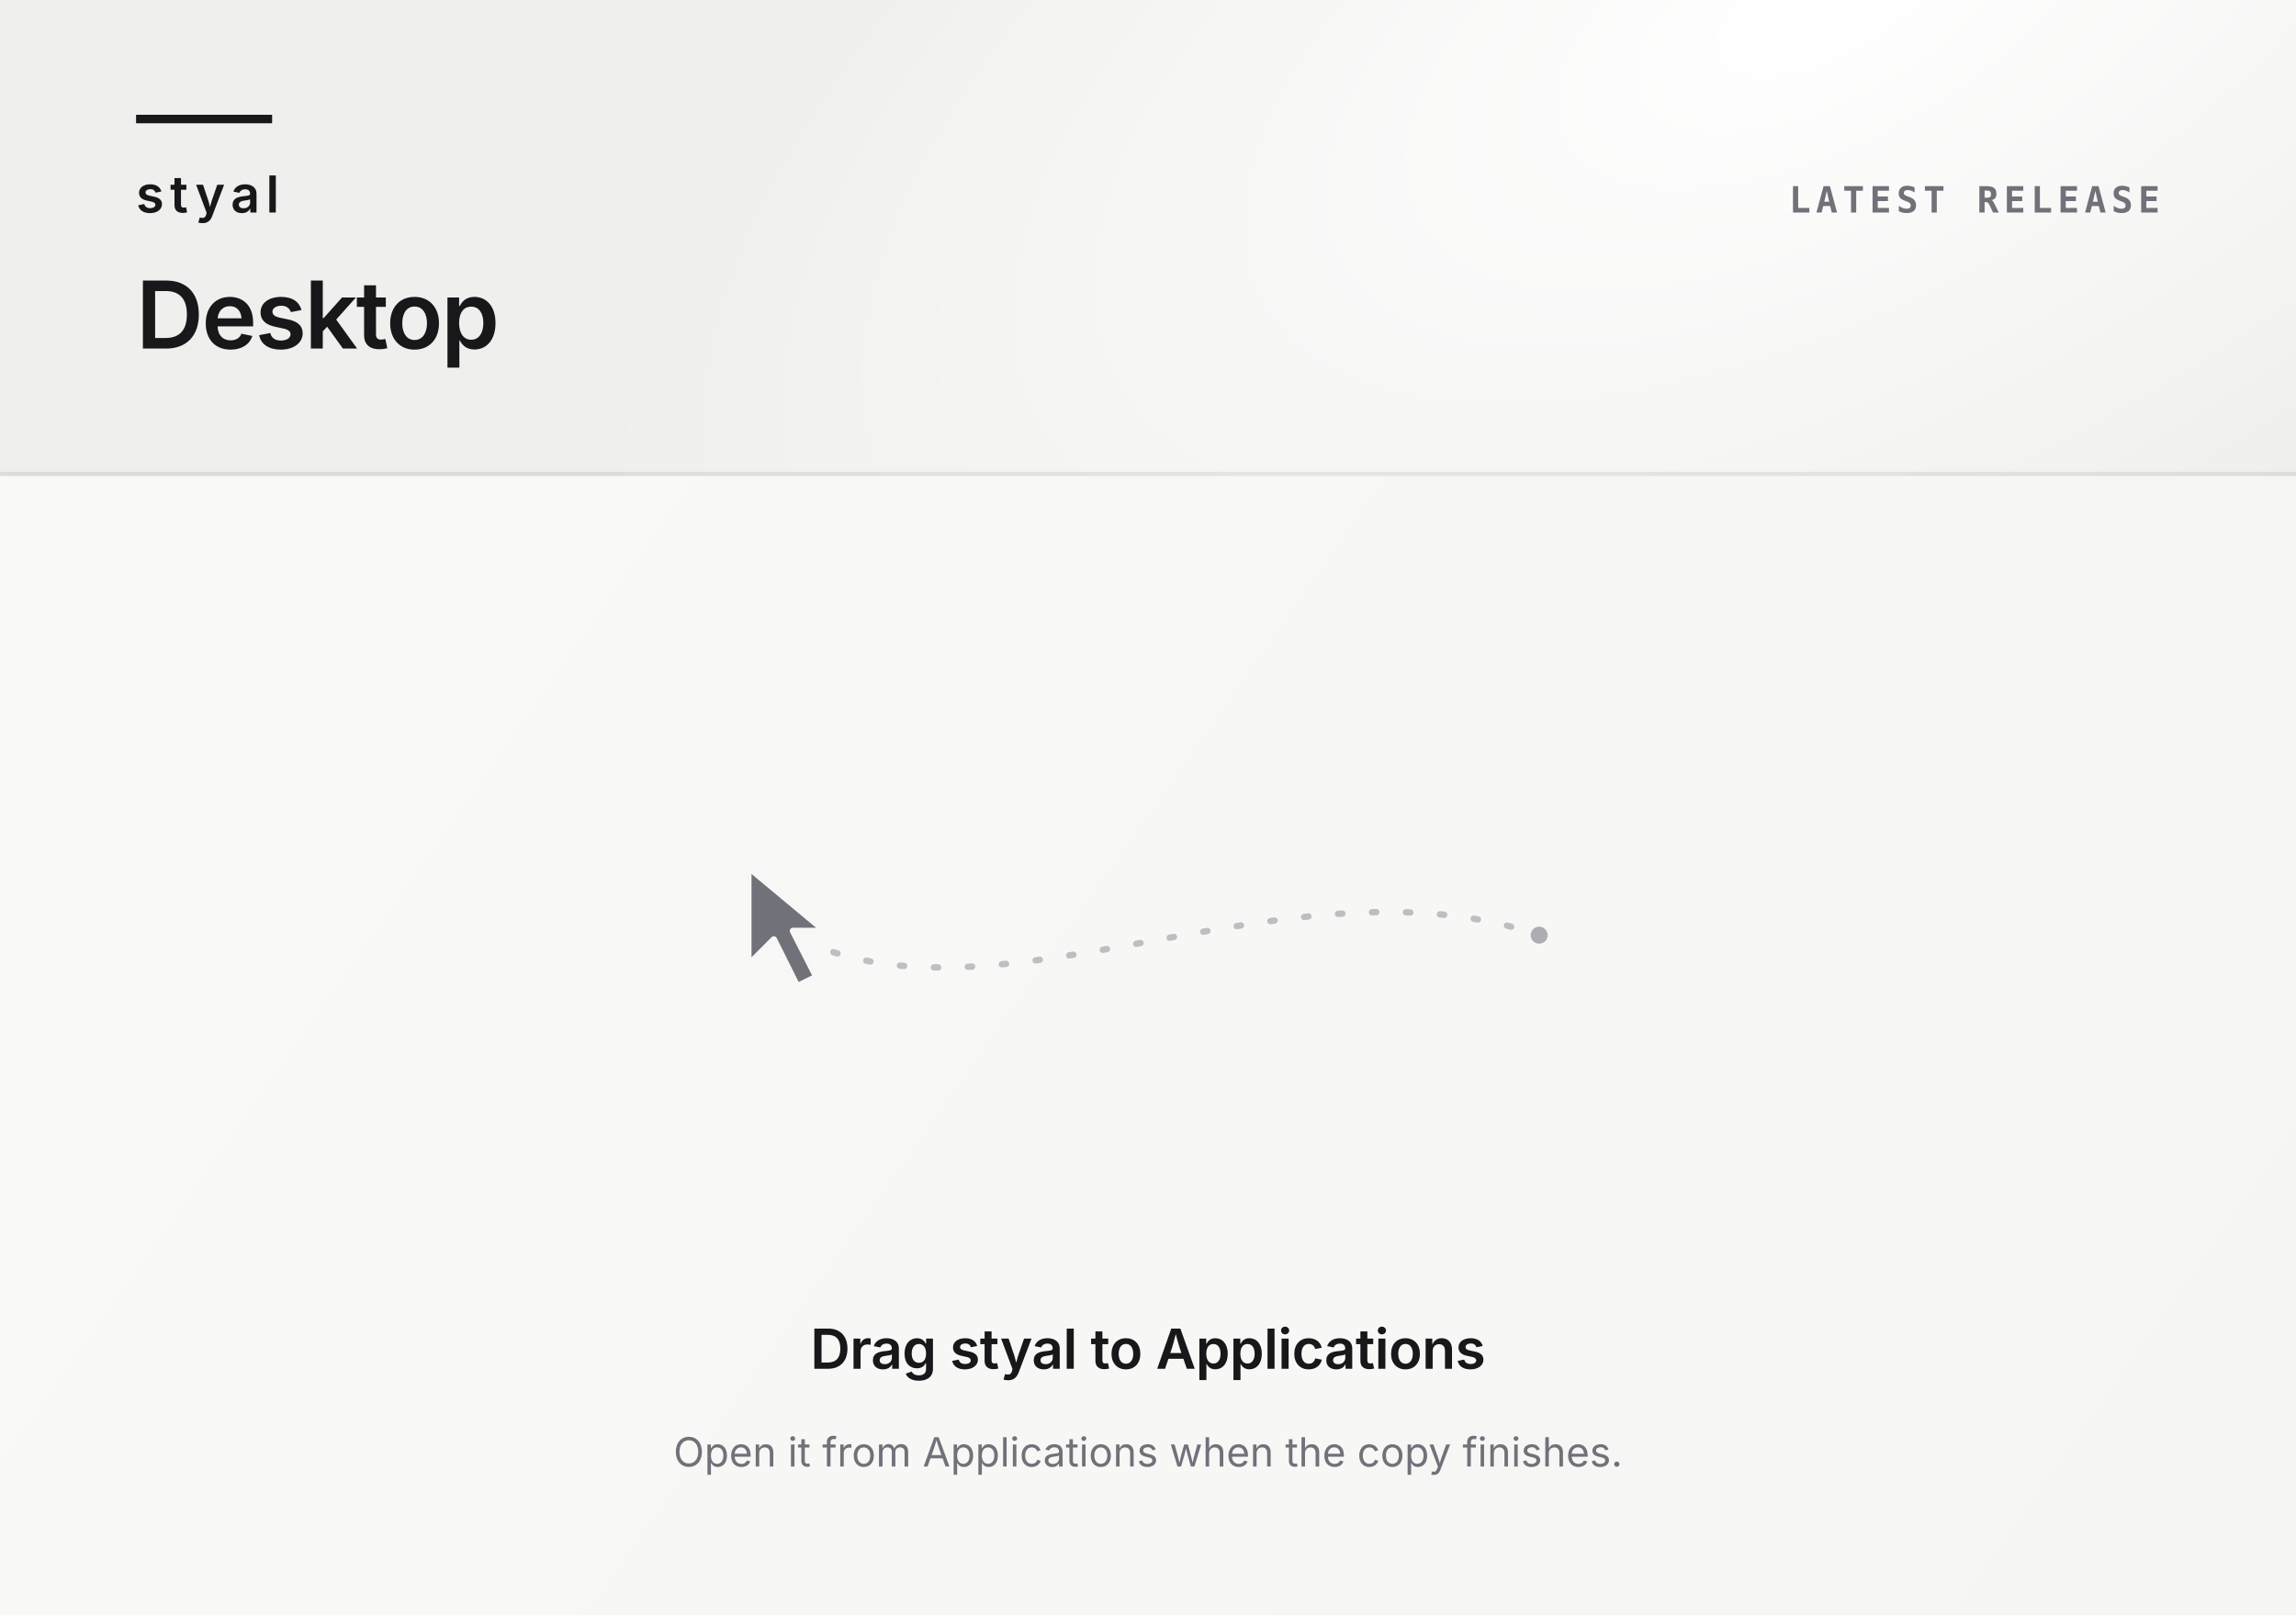
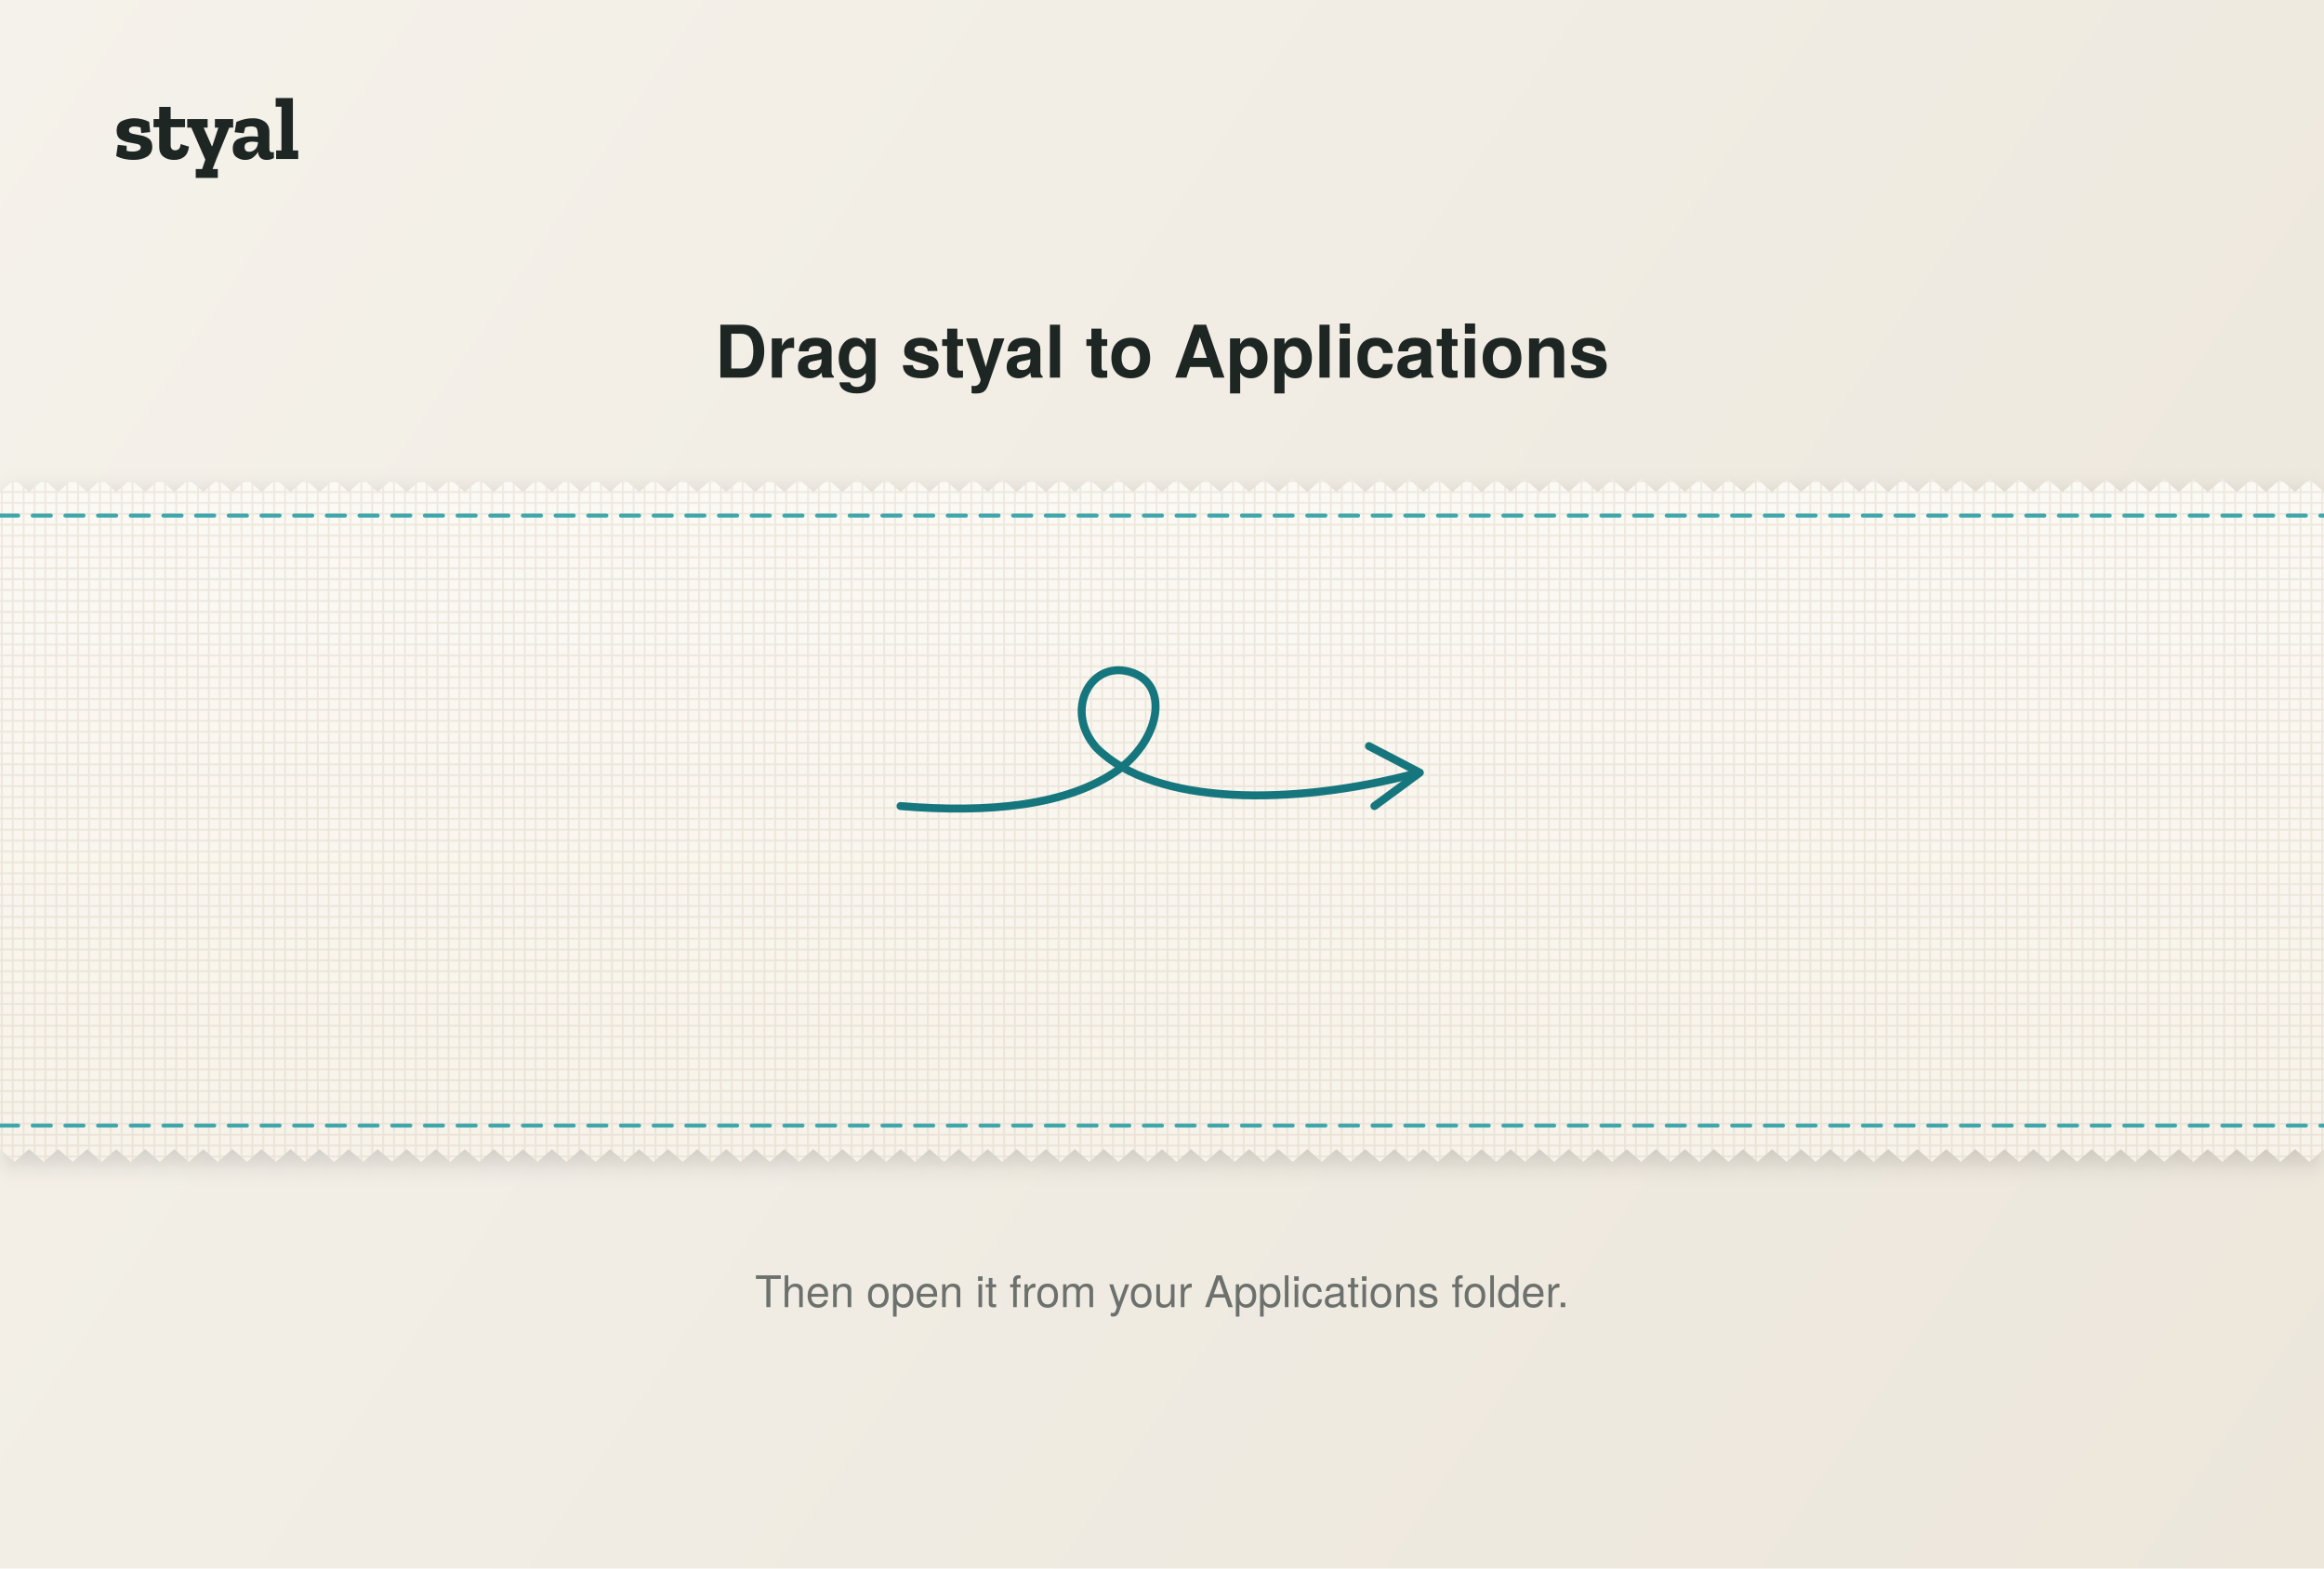
- <svg xmlns="http://www.w3.org/2000/svg" width="1080" height="760" viewBox="0 0 540 380" fill="none">
+ <svg xmlns="http://www.w3.org/2000/svg" width="1280" height="864" viewBox="0 0 640 432" fill="none">
  <defs>
-     <linearGradient id="latest-surface" x1="0" y1="0" x2="540" y2="380" gradientUnits="userSpaceOnUse">
-       <stop stop-color="#FAFAF9" />
-       <stop offset="1" stop-color="#F5F5F4" />
+     <linearGradient id="ground" x1="0" y1="0" x2="640" y2="432" gradientUnits="userSpaceOnUse">
+       <stop stop-color="#F5F2EB" />
+       <stop offset="1" stop-color="#ECE6DB" />
    </linearGradient>
-     <radialGradient id="latest-light" cx="0" cy="0" r="1" gradientUnits="userSpaceOnUse" gradientTransform="translate(430 0) rotate(152) scale(320 150)">
-       <stop stop-color="#FFFFFF" />
-       <stop offset="1" stop-color="#FFFFFF" stop-opacity="0" />
-     </radialGradient>
+     <linearGradient id="cloth" x1="0" y1="132" x2="0" y2="320" gradientUnits="userSpaceOnUse">
+       <stop stop-color="#FBF9F4" />
+       <stop offset="1" stop-color="#F7F3EA" />
+     </linearGradient>
+     <pattern id="weave" width="3" height="3" patternUnits="userSpaceOnUse">
+       <path d="M0 0.5H3M0.5 0V3" stroke="#B9A98E33" stroke-width="0.5" />
+     </pattern>
+     <filter id="soft" x="-10%" y="-20%" width="120%" height="140%">
+       <feGaussianBlur stdDeviation="3" />
+     </filter>
  </defs>
-   <rect width="540" height="380" fill="url(#latest-surface)" />
-   <rect width="540" height="112" fill="#EFEFED" />
-   <rect width="540" height="112" fill="url(#latest-light)" />
-   <path d="M0 111.5H540" stroke="#18181B" stroke-opacity="0.08" />
-   <path d="M32 28H64" stroke="#18181B" stroke-width="2" />
-   <g font-family="-apple-system, BlinkMacSystemFont, sans-serif" fill="#18181B">
-     <text x="32" y="50" font-size="12" font-weight="600" letter-spacing="1.4">styal</text>
-     <text x="32" y="82" font-size="22" font-weight="600" letter-spacing="-0.45">Desktop</text>
-     <text x="508" y="50" text-anchor="end" font-family="ui-monospace, SFMono-Regular, Menlo, monospace" font-size="8.5" font-weight="600" letter-spacing="1.2" fill="#71717A">LATEST RELEASE</text>
+   <rect width="640" height="432" fill="url(#ground)" />
+   <path d="M-4 135.5L-4 132L0 135.5L4 132L8 135.5L12 132L16 135.5L20 132L24 135.5L28 132L32 135.5L36 132L40 135.5L44 132L48 135.5L52 132L56 135.5L60 132L64 135.5L68 132L72 135.5L76 132L80 135.5L84 132L88 135.5L92 132L96 135.5L100 132L104 135.5L108 132L112 135.5L116 132L120 135.5L124 132L128 135.5L132 132L136 135.5L140 132L144 135.5L148 132L152 135.5L156 132L160 135.5L164 132L168 135.5L172 132L176 135.5L180 132L184 135.5L188 132L192 135.5L196 132L200 135.5L204 132L208 135.5L212 132L216 135.5L220 132L224 135.5L228 132L232 135.5L236 132L240 135.5L244 132L248 135.5L252 132L256 135.5L260 132L264 135.5L268 132L272 135.5L276 132L280 135.5L284 132L288 135.5L292 132L296 135.5L300 132L304 135.5L308 132L312 135.5L316 132L320 135.5L324 132L328 135.5L332 132L336 135.5L340 132L344 135.5L348 132L352 135.5L356 132L360 135.5L364 132L368 135.5L372 132L376 135.5L380 132L384 135.5L388 132L392 135.5L396 132L400 135.5L404 132L408 135.5L412 132L416 135.5L420 132L424 135.5L428 132L432 135.5L436 132L440 135.5L444 132L448 135.5L452 132L456 135.5L460 132L464 135.5L468 132L472 135.5L476 132L480 135.5L484 132L488 135.5L492 132L496 135.5L500 132L504 135.5L508 132L512 135.5L516 132L520 135.5L524 132L528 135.5L532 132L536 135.5L540 132L544 135.5L548 132L552 135.5L556 132L560 135.5L564 132L568 135.5L572 132L576 135.5L580 132L584 135.5L588 132L592 135.5L596 132L600 135.5L604 132L608 135.5L612 132L616 135.5L620 132L624 135.5L628 132L632 135.5L636 132L640 135.5L644 132L648 135.5L648 316.5L644 320L640 316.5L636 320L632 316.5L628 320L624 316.5L620 320L616 316.5L612 320L608 316.5L604 320L600 316.5L596 320L592 316.5L588 320L584 316.5L580 320L576 316.5L572 320L568 316.5L564 320L560 316.5L556 320L552 316.5L548 320L544 316.5L540 320L536 316.5L532 320L528 316.5L524 320L520 316.5L516 320L512 316.5L508 320L504 316.5L500 320L496 316.5L492 320L488 316.5L484 320L480 316.5L476 320L472 316.5L468 320L464 316.5L460 320L456 316.5L452 320L448 316.5L444 320L440 316.5L436 320L432 316.5L428 320L424 316.5L420 320L416 316.5L412 320L408 316.5L404 320L400 316.5L396 320L392 316.5L388 320L384 316.5L380 320L376 316.5L372 320L368 316.5L364 320L360 316.5L356 320L352 316.5L348 320L344 316.5L340 320L336 316.5L332 320L328 316.5L324 320L320 316.5L316 320L312 316.5L308 320L304 316.5L300 320L296 316.5L292 320L288 316.5L284 320L280 316.5L276 320L272 316.5L268 320L264 316.5L260 320L256 316.5L252 320L248 316.5L244 320L240 316.5L236 320L232 316.5L228 320L224 316.5L220 320L216 316.5L212 320L208 316.5L204 320L200 316.5L196 320L192 316.5L188 320L184 316.5L180 320L176 316.5L172 320L168 316.5L164 320L160 316.5L156 320L152 316.5L148 320L144 316.5L140 320L136 316.5L132 320L128 316.5L124 320L120 316.5L116 320L112 316.5L108 320L104 316.5L100 320L96 316.5L92 320L88 316.5L84 320L80 316.5L76 320L72 316.5L68 320L64 316.5L60 320L56 316.5L52 320L48 316.5L44 320L40 316.5L36 320L32 316.5L28 320L24 316.5L20 320L16 316.5L12 320L8 316.5L4 320L0 316.5L-4 320Z" transform="translate(0 2)" fill="#000" fill-opacity="0.14" filter="url(#soft)" />
+   <path d="M-4 135.5L-4 132L0 135.5L4 132L8 135.5L12 132L16 135.5L20 132L24 135.5L28 132L32 135.5L36 132L40 135.5L44 132L48 135.5L52 132L56 135.5L60 132L64 135.5L68 132L72 135.5L76 132L80 135.5L84 132L88 135.5L92 132L96 135.5L100 132L104 135.5L108 132L112 135.5L116 132L120 135.5L124 132L128 135.5L132 132L136 135.5L140 132L144 135.5L148 132L152 135.5L156 132L160 135.5L164 132L168 135.5L172 132L176 135.5L180 132L184 135.5L188 132L192 135.5L196 132L200 135.5L204 132L208 135.5L212 132L216 135.5L220 132L224 135.5L228 132L232 135.5L236 132L240 135.5L244 132L248 135.5L252 132L256 135.5L260 132L264 135.5L268 132L272 135.5L276 132L280 135.5L284 132L288 135.5L292 132L296 135.5L300 132L304 135.5L308 132L312 135.5L316 132L320 135.5L324 132L328 135.5L332 132L336 135.5L340 132L344 135.5L348 132L352 135.5L356 132L360 135.5L364 132L368 135.5L372 132L376 135.5L380 132L384 135.5L388 132L392 135.5L396 132L400 135.5L404 132L408 135.5L412 132L416 135.5L420 132L424 135.5L428 132L432 135.5L436 132L440 135.5L444 132L448 135.5L452 132L456 135.5L460 132L464 135.5L468 132L472 135.5L476 132L480 135.5L484 132L488 135.5L492 132L496 135.5L500 132L504 135.5L508 132L512 135.5L516 132L520 135.5L524 132L528 135.5L532 132L536 135.5L540 132L544 135.5L548 132L552 135.5L556 132L560 135.5L564 132L568 135.5L572 132L576 135.5L580 132L584 135.5L588 132L592 135.5L596 132L600 135.5L604 132L608 135.5L612 132L616 135.5L620 132L624 135.5L628 132L632 135.5L636 132L640 135.5L644 132L648 135.5L648 316.5L644 320L640 316.5L636 320L632 316.5L628 320L624 316.5L620 320L616 316.5L612 320L608 316.5L604 320L600 316.5L596 320L592 316.5L588 320L584 316.5L580 320L576 316.5L572 320L568 316.5L564 320L560 316.5L556 320L552 316.5L548 320L544 316.5L540 320L536 316.5L532 320L528 316.5L524 320L520 316.5L516 320L512 316.5L508 320L504 316.5L500 320L496 316.5L492 320L488 316.5L484 320L480 316.5L476 320L472 316.5L468 320L464 316.5L460 320L456 316.5L452 320L448 316.5L444 320L440 316.5L436 320L432 316.5L428 320L424 316.5L420 320L416 316.5L412 320L408 316.5L404 320L400 316.5L396 320L392 316.5L388 320L384 316.5L380 320L376 316.5L372 320L368 316.5L364 320L360 316.5L356 320L352 316.5L348 320L344 316.5L340 320L336 316.5L332 320L328 316.5L324 320L320 316.5L316 320L312 316.5L308 320L304 316.5L300 320L296 316.5L292 320L288 316.5L284 320L280 316.5L276 320L272 316.5L268 320L264 316.5L260 320L256 316.5L252 320L248 316.5L244 320L240 316.5L236 320L232 316.5L228 320L224 316.5L220 320L216 316.5L212 320L208 316.5L204 320L200 316.5L196 320L192 316.5L188 320L184 316.5L180 320L176 316.5L172 320L168 316.5L164 320L160 316.5L156 320L152 316.5L148 320L144 316.5L140 320L136 316.5L132 320L128 316.5L124 320L120 316.5L116 320L112 316.5L108 320L104 316.5L100 320L96 316.5L92 320L88 316.5L84 320L80 316.5L76 320L72 316.5L68 320L64 316.5L60 320L56 316.5L52 320L48 316.5L44 320L40 316.5L36 320L32 316.5L28 320L24 316.5L20 320L16 316.5L12 320L8 316.5L4 320L0 316.5L-4 320Z" fill="url(#cloth)" />
+   <path d="M-4 135.5L-4 132L0 135.5L4 132L8 135.5L12 132L16 135.5L20 132L24 135.5L28 132L32 135.5L36 132L40 135.5L44 132L48 135.5L52 132L56 135.5L60 132L64 135.5L68 132L72 135.5L76 132L80 135.5L84 132L88 135.5L92 132L96 135.5L100 132L104 135.5L108 132L112 135.5L116 132L120 135.5L124 132L128 135.5L132 132L136 135.5L140 132L144 135.5L148 132L152 135.5L156 132L160 135.5L164 132L168 135.5L172 132L176 135.5L180 132L184 135.5L188 132L192 135.5L196 132L200 135.5L204 132L208 135.5L212 132L216 135.5L220 132L224 135.5L228 132L232 135.5L236 132L240 135.5L244 132L248 135.5L252 132L256 135.5L260 132L264 135.5L268 132L272 135.5L276 132L280 135.5L284 132L288 135.5L292 132L296 135.5L300 132L304 135.5L308 132L312 135.5L316 132L320 135.5L324 132L328 135.5L332 132L336 135.5L340 132L344 135.5L348 132L352 135.5L356 132L360 135.5L364 132L368 135.5L372 132L376 135.5L380 132L384 135.5L388 132L392 135.5L396 132L400 135.5L404 132L408 135.5L412 132L416 135.5L420 132L424 135.5L428 132L432 135.5L436 132L440 135.5L444 132L448 135.5L452 132L456 135.5L460 132L464 135.5L468 132L472 135.5L476 132L480 135.5L484 132L488 135.5L492 132L496 135.5L500 132L504 135.5L508 132L512 135.5L516 132L520 135.5L524 132L528 135.5L532 132L536 135.5L540 132L544 135.5L548 132L552 135.5L556 132L560 135.5L564 132L568 135.5L572 132L576 135.5L580 132L584 135.5L588 132L592 135.5L596 132L600 135.5L604 132L608 135.5L612 132L616 135.5L620 132L624 135.5L628 132L632 135.5L636 132L640 135.5L644 132L648 135.5L648 316.5L644 320L640 316.5L636 320L632 316.5L628 320L624 316.5L620 320L616 316.5L612 320L608 316.5L604 320L600 316.5L596 320L592 316.5L588 320L584 316.5L580 320L576 316.5L572 320L568 316.5L564 320L560 316.5L556 320L552 316.5L548 320L544 316.5L540 320L536 316.5L532 320L528 316.5L524 320L520 316.5L516 320L512 316.5L508 320L504 316.5L500 320L496 316.5L492 320L488 316.5L484 320L480 316.5L476 320L472 316.5L468 320L464 316.5L460 320L456 316.5L452 320L448 316.5L444 320L440 316.5L436 320L432 316.5L428 320L424 316.5L420 320L416 316.5L412 320L408 316.5L404 320L400 316.5L396 320L392 316.5L388 320L384 316.5L380 320L376 316.5L372 320L368 316.5L364 320L360 316.5L356 320L352 316.5L348 320L344 316.5L340 320L336 316.5L332 320L328 316.5L324 320L320 316.5L316 320L312 316.5L308 320L304 316.5L300 320L296 316.5L292 320L288 316.5L284 320L280 316.5L276 320L272 316.5L268 320L264 316.5L260 320L256 316.5L252 320L248 316.5L244 320L240 316.5L236 320L232 316.5L228 320L224 316.5L220 320L216 316.5L212 320L208 316.5L204 320L200 316.5L196 320L192 316.5L188 320L184 316.5L180 320L176 316.5L172 320L168 316.5L164 320L160 316.5L156 320L152 316.5L148 320L144 316.5L140 320L136 316.5L132 320L128 316.5L124 320L120 316.5L116 320L112 316.5L108 320L104 316.5L100 320L96 316.5L92 320L88 316.5L84 320L80 316.5L76 320L72 316.5L68 320L64 316.5L60 320L56 316.5L52 320L48 316.5L44 320L40 316.5L36 320L32 316.5L28 320L24 316.5L20 320L16 316.5L12 320L8 316.5L4 320L0 316.5L-4 320Z" fill="url(#weave)" />
+   <path d="M0 142H640M0 310H640" stroke="#3FA7AC" stroke-width="1.1" stroke-linecap="round" stroke-dasharray="5 4" />
+   <path d="M248 222C272 224 294 222 308 212C320 203 322 188 311 185C300 182 293 196 302 206C318 222 356 222 390 213" stroke="#16767E" stroke-width="2.2" stroke-linecap="round" stroke-linejoin="round" />
+   <path d="M377 205.5L391 212.8L378.5 222" stroke="#16767E" stroke-width="2.2" stroke-linecap="round" stroke-linejoin="round" />
+   <g transform="translate(32 27) scale(0.02442) translate(-28 213)" fill="#1E2624">
+     <path transform="translate(0 475) scale(1 -1)" d="M435.0 138.0Q435.0 63.0 375.5 26.5Q316.0 -10.0 221.0 -10.0Q172.0 -10.0 122.5 0.5Q73.0 11.0 28.0 34.0L46.0 160.0L146.0 149.0V93.0Q164.0 87.0 184.0 85.5Q204.0 84.0 214.0 84.0Q251.0 84.0 278.0 96.0Q305.0 108.0 305.0 132.0Q305.0 161.0 264.0 170.0Q223.0 179.0 169.0 188.0Q115.0 197.0 74.0 225.0Q33.0 253.0 33.0 320.0Q33.0 403.0 97.5 431.5Q162.0 460.0 231.0 460.0Q321.0 460.0 400.0 419.0L411.0 304.0L311.0 293.0L303.0 356.0Q270.0 367.0 232.0 367.0Q207.0 367.0 189.5 356.5Q172.0 346.0 172.0 324.0Q172.0 295.0 211.5 285.5Q251.0 276.0 303.5 267.0Q356.0 258.0 395.5 230.5Q435.0 203.0 435.0 138.0ZM849.0 140.0Q839.0 62.0 795.0 26.0Q751.0 -10.0 681.0 -10.0Q606.0 -10.0 559.5 27.5Q513.0 65.0 513.0 135.0V359.0H449.0V451.0H513.0V588.0H642.0V451.0H804.0V359.0H642.0V157.0Q642.0 98.0 696.0 98.0Q708.0 98.0 728.5 108.5Q749.0 119.0 755.0 169.0ZM1347.0 354.0H1303.0L1158.0 0.0L1115.0 -113.0H1174.0V-213.0H925.0V-113.0H997.0L1033.0 -7.0L875.0 354.0H829.0V451.0H1059.0V354.0H1014.0L1106.0 146.0H1112.0L1180.0 354.0H1141.0V451.0H1347.0ZM1383.5 419.0Q1442.5 443.0 1482.0 451.5Q1521.5 460.0 1576.5 460.0Q1649.5 460.0 1702.5 422.0Q1755.5 384.0 1755.5 307.0V111.0Q1755.5 76.0 1786.5 76.0Q1795.5 76.0 1805.5 79.0L1806.5 11.0Q1767.5 -10.0 1725.5 -10.0Q1636.5 -10.0 1626.5 79.0V80.0Q1607.5 46.0 1572.0 18.0Q1536.5 -10.0 1481.5 -10.0Q1432.5 -10.0 1387.5 19.0Q1342.5 48.0 1342.5 119.0Q1342.5 202.0 1409.0 229.0Q1475.5 256.0 1552.5 256.0Q1595.5 256.0 1626.5 252.0V267.0Q1626.5 302.0 1617.0 335.0Q1607.5 368.0 1552.5 368.0Q1532.5 368.0 1516.0 365.5Q1499.5 363.0 1483.5 355.0L1466.5 291.0L1363.5 302.0ZM1626.5 184.0V190.0Q1610.5 192.0 1594.0 194.0Q1577.5 196.0 1561.5 196.0Q1527.5 196.0 1501.5 183.5Q1475.5 171.0 1475.5 134.0Q1475.5 112.0 1487.5 97.0Q1499.5 82.0 1528.5 82.0Q1562.5 82.0 1592.0 106.5Q1621.5 131.0 1626.5 184.0ZM2080.5 0.0H1831.5V97.0H1891.5V590.0H1826.5V688.0H2020.5V97.0H2080.5Z" />
  </g>
-   <path d="M196 224C242 239 307 201 362 220" stroke="#71717A" stroke-width="1.5" stroke-linecap="round" stroke-dasharray="1 7" opacity="0.42" />
-   <circle cx="362" cy="220" r="2" fill="#71717A" opacity="0.55" />
-   <path d="M176 204V227L182 221L187.5 232L192 229.8L186.5 219H194L176 204Z" fill="#71717A" stroke="#F7F7F5" stroke-width="1.5" stroke-linejoin="round" />
-   <g font-family="-apple-system, BlinkMacSystemFont, sans-serif" text-anchor="middle">
-     <text x="270" y="322" font-size="13" font-weight="600" letter-spacing="-0.1" fill="#18181B">Drag styal to Applications</text>
-     <text x="270" y="345" font-size="9.5" fill="#71717A">Open it from Applications when the copy finishes.</text>
+   <g font-family="Helvetica Neue" text-anchor="middle">
+     <text x="320" y="104" font-size="20" font-weight="600" fill="#1E2624">Drag styal to Applications</text>
+     <text x="320" y="360" font-size="12" fill="#6C716D">Then open it from your Applications folder.</text>
  </g>
</svg>
